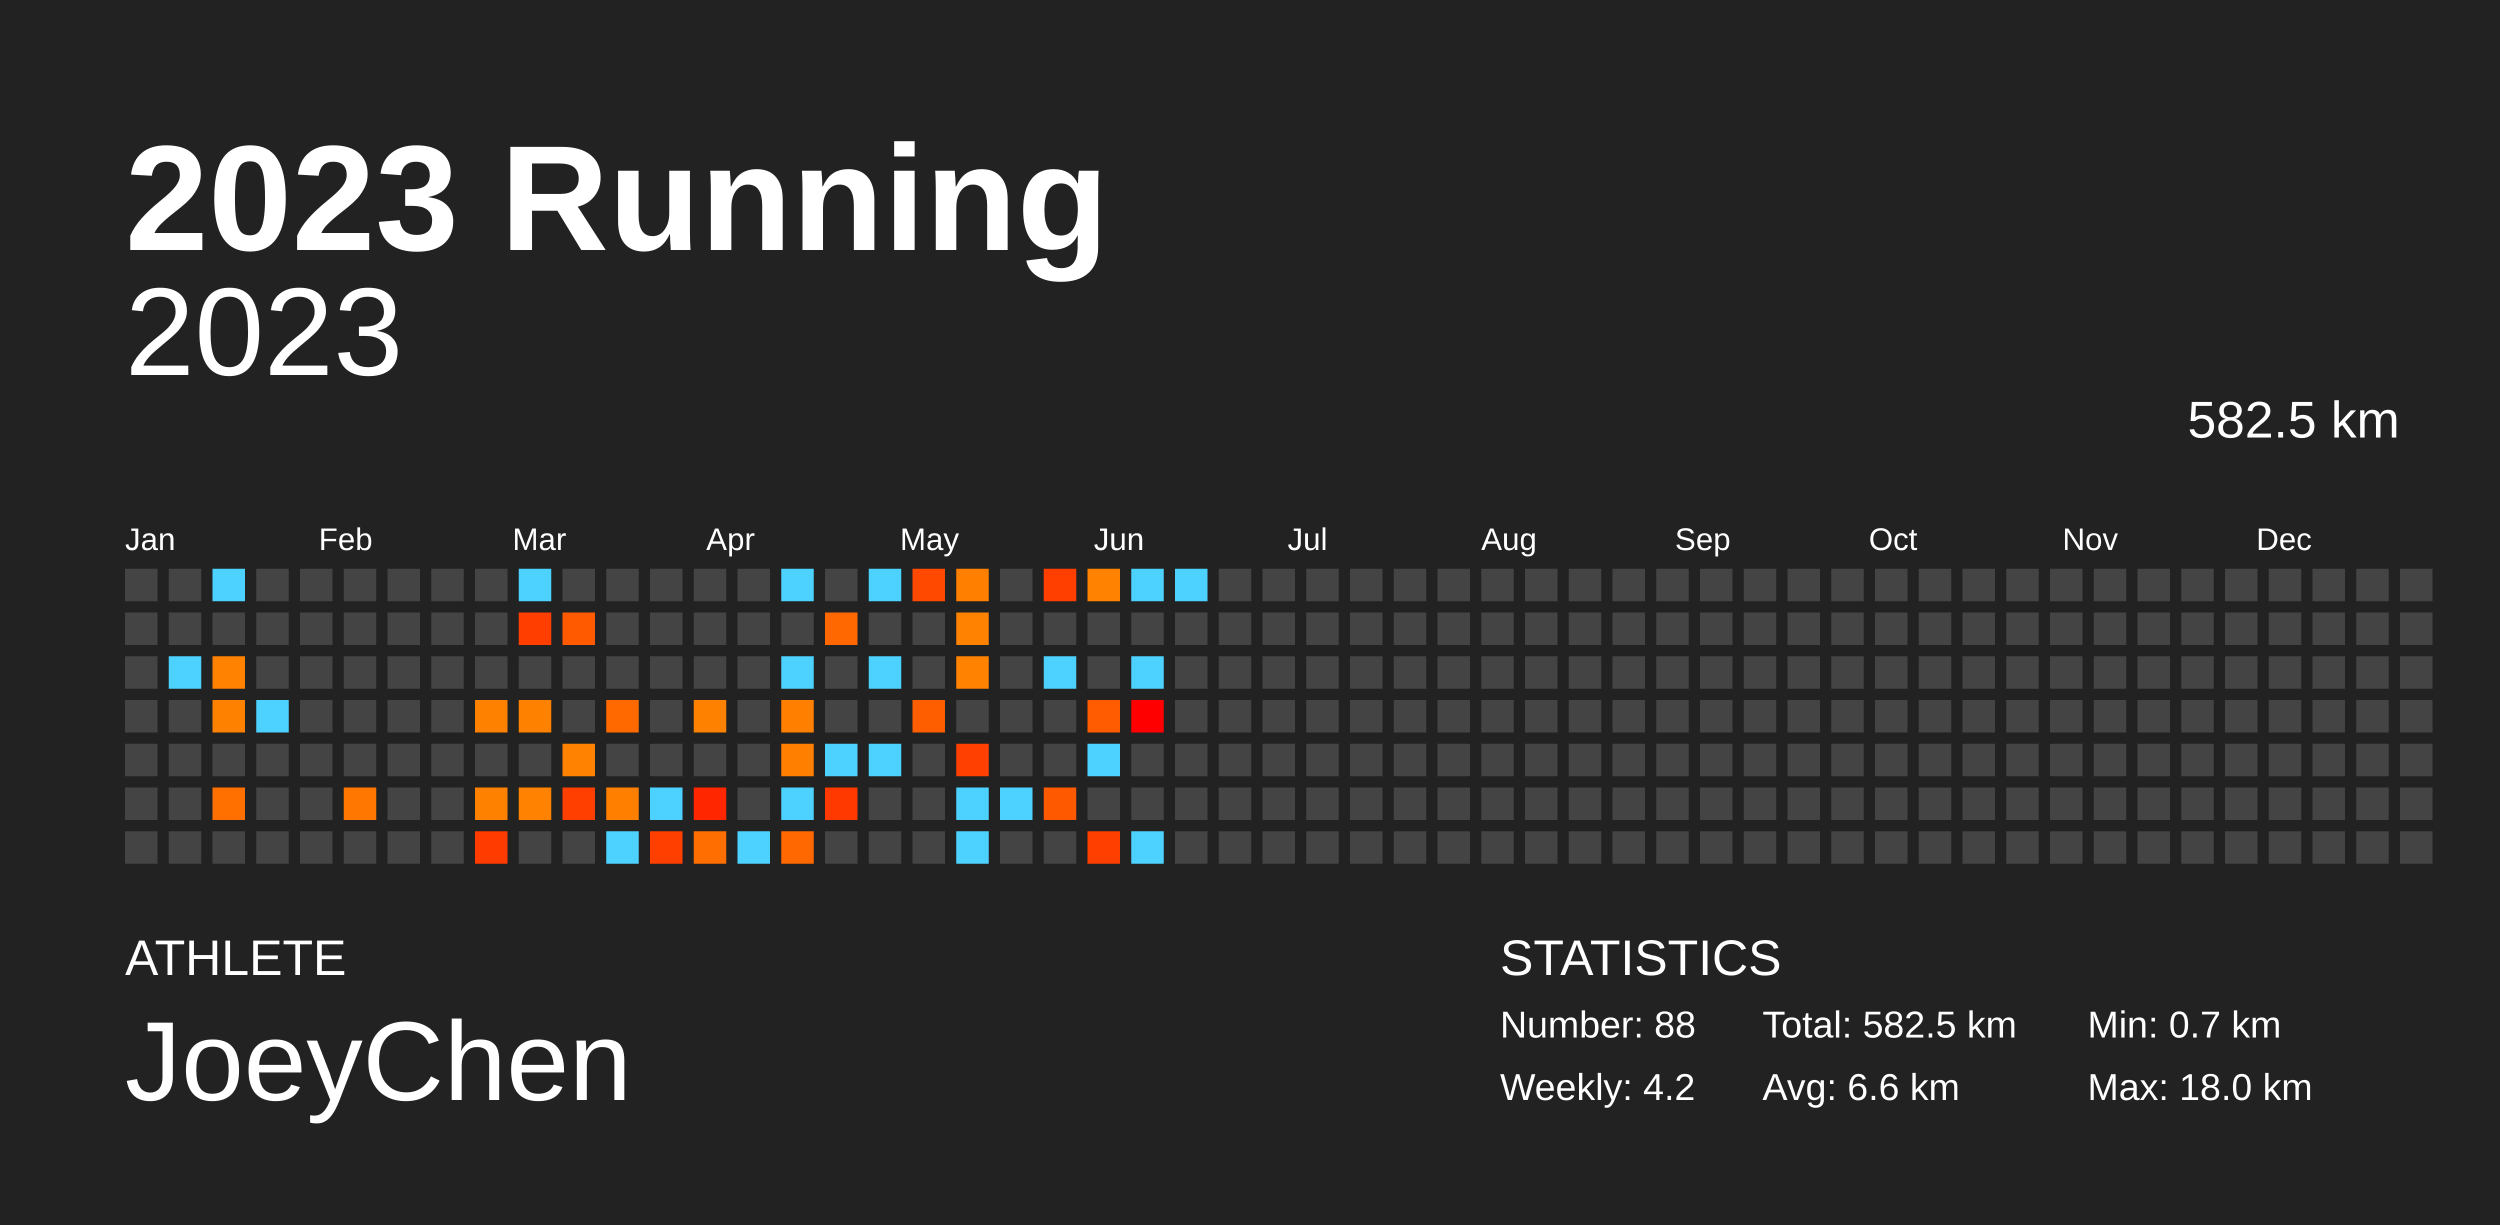
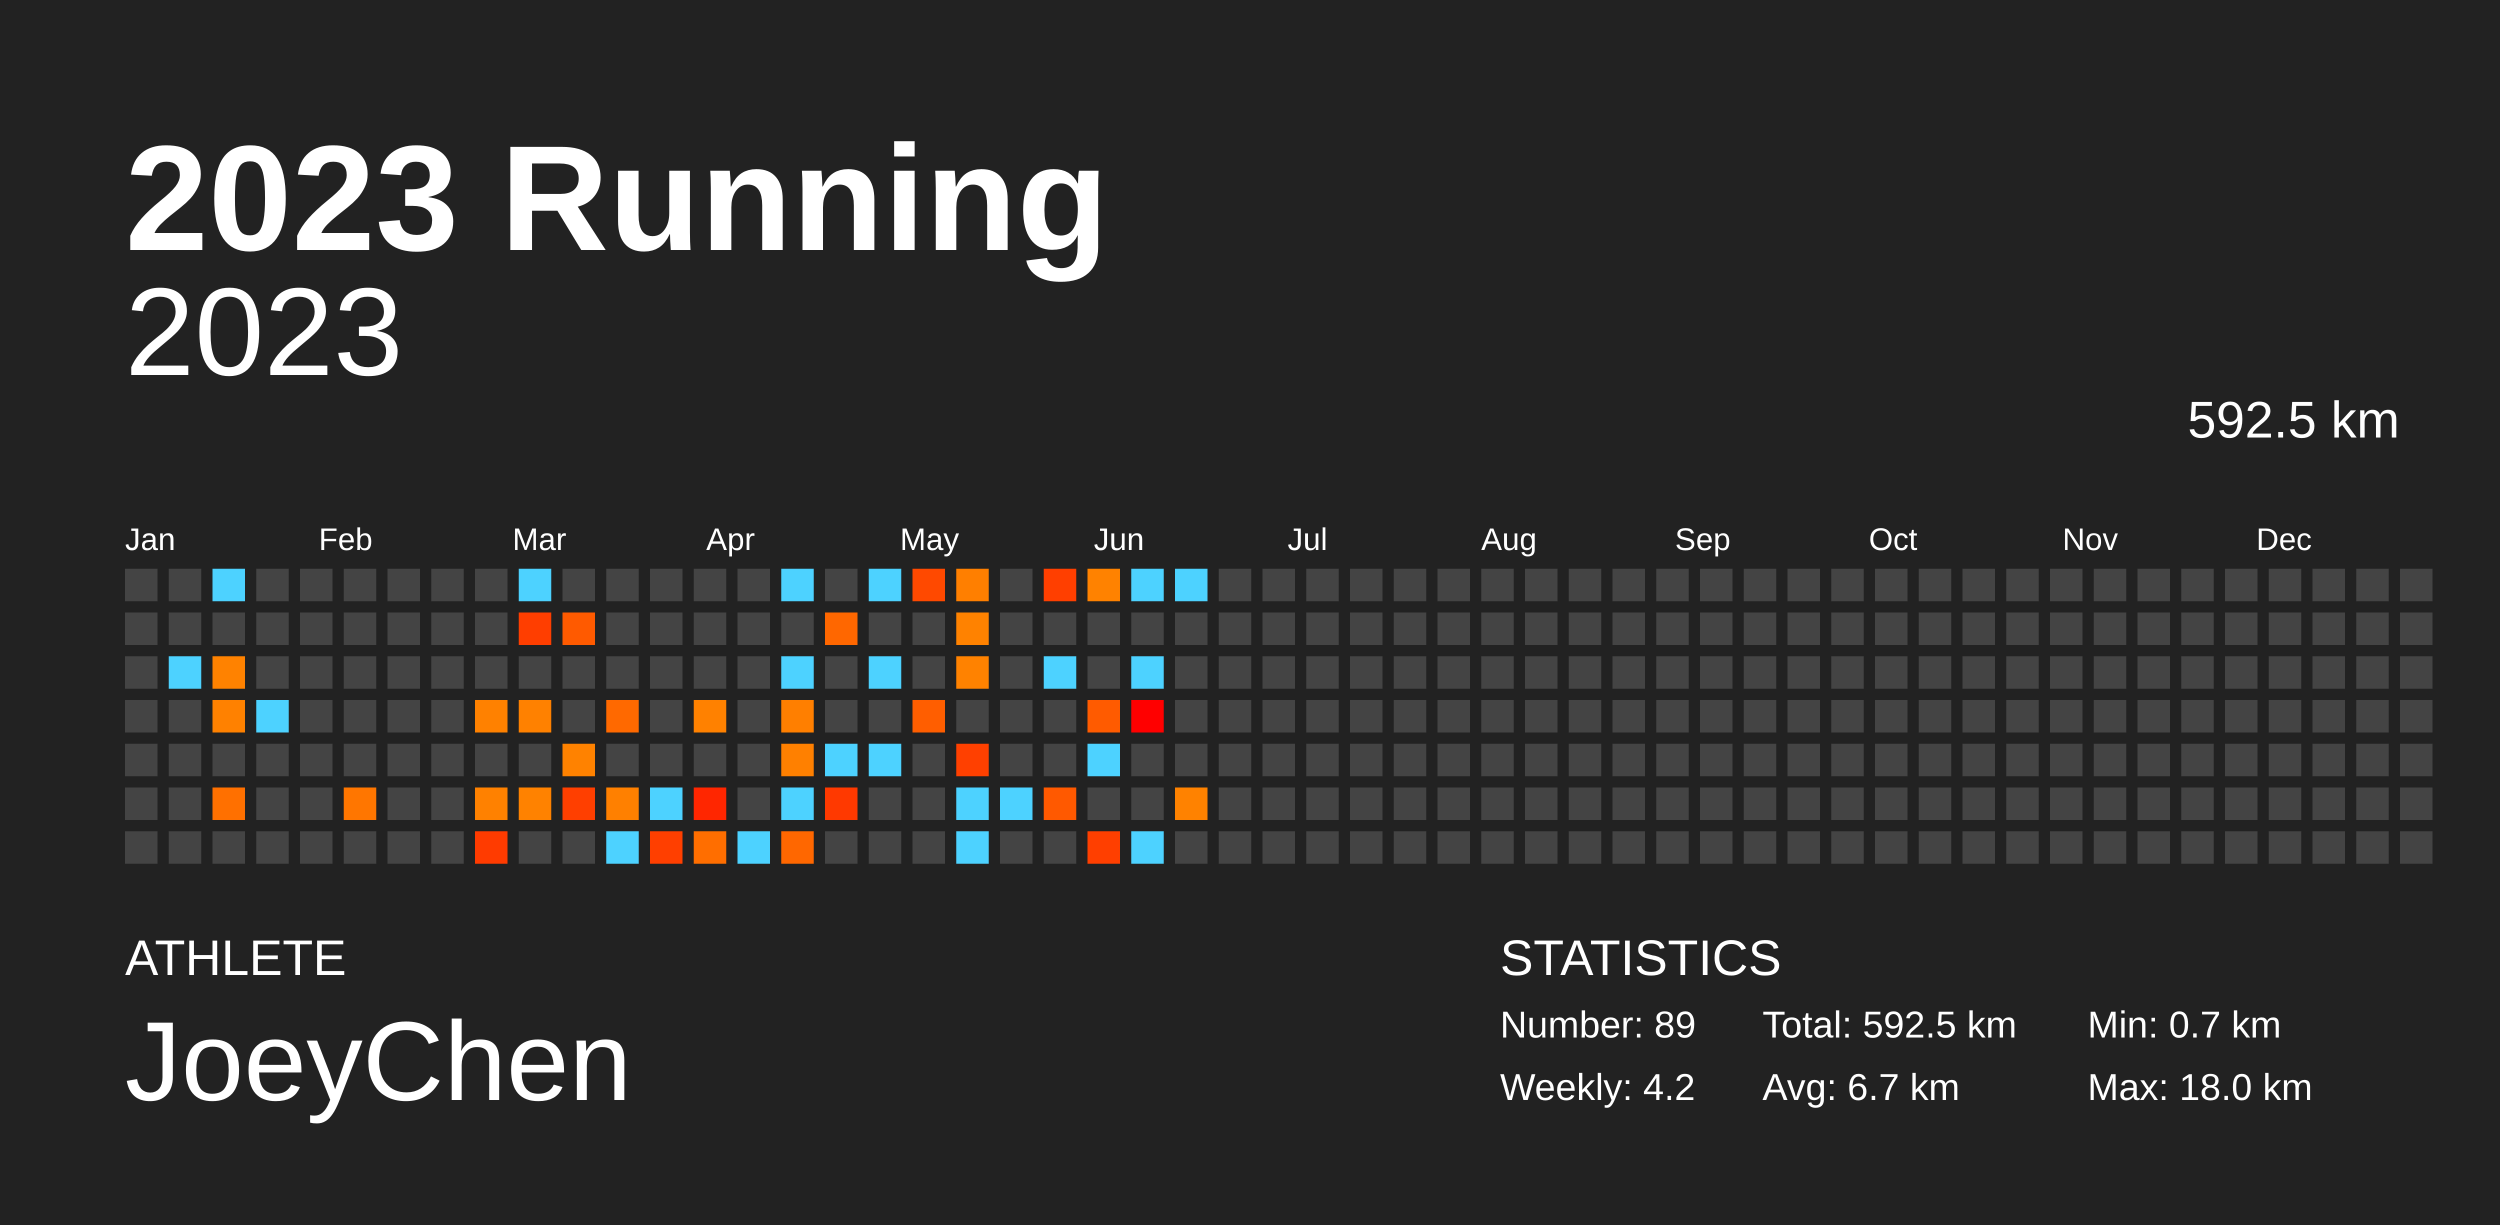
<svg xmlns="http://www.w3.org/2000/svg" baseProfile="full" height="98mm" version="1.1" viewBox="0,0,200,98" width="200mm">
  <defs />
  <rect fill="#222222" height="98" width="200" x="0" y="0" />
  <text fill="#FFFFFF" style="font-size:12px; font-family:Arial; font-weight:bold;" x="10" y="20">2023 Running</text>
  <text fill="#FFFFFF" style="font-size:4px; font-family:Arial" x="10" y="78">ATHLETE</text>
  <text fill="#FFFFFF" style="font-size:9px; font-family:Arial" x="10" y="88">JoeyChen</text>
  <text fill="#FFFFFF" style="font-size:4px; font-family:Arial" x="120" y="78">STATISTICS</text>
-   <text fill="#FFFFFF" style="font-size:3px; font-family:Arial" x="120" y="83">Number: 88</text>
+   <text fill="#FFFFFF" style="font-size:3px; font-family:Arial" x="120" y="83">Number: 89</text>
  <text fill="#FFFFFF" style="font-size:3px; font-family:Arial" x="120" y="88">Weekly: 4.2</text>
-   <text fill="#FFFFFF" style="font-size:3px; font-family:Arial" x="141" y="83">Total: 582.5 km</text>
-   <text fill="#FFFFFF" style="font-size:3px; font-family:Arial" x="141" y="88">Avg: 6.6 km</text>
+   <text fill="#FFFFFF" style="font-size:3px; font-family:Arial" x="141" y="83">Total: 592.5 km</text>
+   <text fill="#FFFFFF" style="font-size:3px; font-family:Arial" x="141" y="88">Avg: 6.7 km</text>
  <text fill="#FFFFFF" style="font-size:3px; font-family:Arial" x="167" y="83">Min: 0.7 km</text>
  <text fill="#FFFFFF" style="font-size:3px; font-family:Arial" x="167" y="88">Max: 18.0 km</text>
  <text alignment-baseline="hanging" fill="#FFFFFF" style="font-size:10.0px; font-family:Arial;" x="10" y="30">2023</text>
-   <text alignment-baseline="hanging" fill="#FFFFFF" style="font-size:4.125px; font-family:Arial;" x="175" y="35">582.5 km</text>
+   <text alignment-baseline="hanging" fill="#FFFFFF" style="font-size:4.125px; font-family:Arial;" x="175" y="35">592.5 km</text>
  <text fill="#FFFFFF" style="font-size:2.5px; font-family:Arial" x="10.0" y="44">Jan</text>
  <text fill="#FFFFFF" style="font-size:2.5px; font-family:Arial" x="25.5" y="44">Feb</text>
  <text fill="#FFFFFF" style="font-size:2.5px; font-family:Arial" x="41.0" y="44">Mar</text>
  <text fill="#FFFFFF" style="font-size:2.5px; font-family:Arial" x="56.5" y="44">Apr</text>
  <text fill="#FFFFFF" style="font-size:2.5px; font-family:Arial" x="72.0" y="44">May</text>
  <text fill="#FFFFFF" style="font-size:2.5px; font-family:Arial" x="87.5" y="44">Jun</text>
  <text fill="#FFFFFF" style="font-size:2.5px; font-family:Arial" x="103.0" y="44">Jul</text>
  <text fill="#FFFFFF" style="font-size:2.5px; font-family:Arial" x="118.5" y="44">Aug</text>
  <text fill="#FFFFFF" style="font-size:2.5px; font-family:Arial" x="134.0" y="44">Sep</text>
  <text fill="#FFFFFF" style="font-size:2.5px; font-family:Arial" x="149.5" y="44">Oct</text>
  <text fill="#FFFFFF" style="font-size:2.5px; font-family:Arial" x="165.0" y="44">Nov</text>
  <text fill="#FFFFFF" style="font-size:2.5px; font-family:Arial" x="180.5" y="44">Dec</text>
  <rect fill="#444444" height="2.6" width="2.6" x="10.0" y="45.5" />
  <rect fill="#444444" height="2.6" width="2.6" x="10.0" y="49.0" />
  <rect fill="#444444" height="2.6" width="2.6" x="10.0" y="52.5" />
  <rect fill="#444444" height="2.6" width="2.6" x="10.0" y="56.0" />
  <rect fill="#444444" height="2.6" width="2.6" x="10.0" y="59.5" />
  <rect fill="#444444" height="2.6" width="2.6" x="10.0" y="63.0" />
  <rect fill="#444444" height="2.6" width="2.6" x="10.0" y="66.5" />
  <rect fill="#444444" height="2.6" width="2.6" x="13.5" y="45.5" />
  <rect fill="#444444" height="2.6" width="2.6" x="13.5" y="49.0" />
  <rect fill="#4dd2ff" height="2.6" width="2.6" x="13.5" y="52.5" />
  <rect fill="#444444" height="2.6" width="2.6" x="13.5" y="56.0" />
  <rect fill="#444444" height="2.6" width="2.6" x="13.5" y="59.5" />
  <rect fill="#444444" height="2.6" width="2.6" x="13.5" y="63.0" />
  <rect fill="#444444" height="2.6" width="2.6" x="13.5" y="66.5" />
  <rect fill="#4dd2ff" height="2.6" width="2.6" x="17.0" y="45.5" />
  <rect fill="#444444" height="2.6" width="2.6" x="17.0" y="49.0" />
  <rect fill="#ff8200" height="2.6" width="2.6" x="17.0" y="52.5" />
  <rect fill="#ff8100" height="2.6" width="2.6" x="17.0" y="56.0" />
  <rect fill="#444444" height="2.6" width="2.6" x="17.0" y="59.5" />
  <rect fill="#ff7000" height="2.6" width="2.6" x="17.0" y="63.0" />
  <rect fill="#444444" height="2.6" width="2.6" x="17.0" y="66.5" />
  <rect fill="#444444" height="2.6" width="2.6" x="20.5" y="45.5" />
  <rect fill="#444444" height="2.6" width="2.6" x="20.5" y="49.0" />
  <rect fill="#444444" height="2.6" width="2.6" x="20.5" y="52.5" />
  <rect fill="#4dd2ff" height="2.6" width="2.6" x="20.5" y="56.0" />
  <rect fill="#444444" height="2.6" width="2.6" x="20.5" y="59.5" />
  <rect fill="#444444" height="2.6" width="2.6" x="20.5" y="63.0" />
  <rect fill="#444444" height="2.6" width="2.6" x="20.5" y="66.5" />
  <rect fill="#444444" height="2.6" width="2.6" x="24.0" y="45.5" />
  <rect fill="#444444" height="2.6" width="2.6" x="24.0" y="49.0" />
  <rect fill="#444444" height="2.6" width="2.6" x="24.0" y="52.5" />
  <rect fill="#444444" height="2.6" width="2.6" x="24.0" y="56.0" />
  <rect fill="#444444" height="2.6" width="2.6" x="24.0" y="59.5" />
  <rect fill="#444444" height="2.6" width="2.6" x="24.0" y="63.0" />
  <rect fill="#444444" height="2.6" width="2.6" x="24.0" y="66.5" />
  <rect fill="#444444" height="2.6" width="2.6" x="27.5" y="45.5" />
  <rect fill="#444444" height="2.6" width="2.6" x="27.5" y="49.0" />
  <rect fill="#444444" height="2.6" width="2.6" x="27.5" y="52.5" />
  <rect fill="#444444" height="2.6" width="2.6" x="27.5" y="56.0" />
  <rect fill="#444444" height="2.6" width="2.6" x="27.5" y="59.5" />
  <rect fill="#ff7600" height="2.6" width="2.6" x="27.5" y="63.0" />
  <rect fill="#444444" height="2.6" width="2.6" x="27.5" y="66.5" />
  <rect fill="#444444" height="2.6" width="2.6" x="31.0" y="45.5" />
  <rect fill="#444444" height="2.6" width="2.6" x="31.0" y="49.0" />
  <rect fill="#444444" height="2.6" width="2.6" x="31.0" y="52.5" />
  <rect fill="#444444" height="2.6" width="2.6" x="31.0" y="56.0" />
  <rect fill="#444444" height="2.6" width="2.6" x="31.0" y="59.5" />
  <rect fill="#444444" height="2.6" width="2.6" x="31.0" y="63.0" />
  <rect fill="#444444" height="2.6" width="2.6" x="31.0" y="66.5" />
  <rect fill="#444444" height="2.6" width="2.6" x="34.5" y="45.5" />
  <rect fill="#444444" height="2.6" width="2.6" x="34.5" y="49.0" />
  <rect fill="#444444" height="2.6" width="2.6" x="34.5" y="52.5" />
  <rect fill="#444444" height="2.6" width="2.6" x="34.5" y="56.0" />
  <rect fill="#444444" height="2.6" width="2.6" x="34.5" y="59.5" />
  <rect fill="#444444" height="2.6" width="2.6" x="34.5" y="63.0" />
  <rect fill="#444444" height="2.6" width="2.6" x="34.5" y="66.5" />
  <rect fill="#444444" height="2.6" width="2.6" x="38.0" y="45.5" />
  <rect fill="#444444" height="2.6" width="2.6" x="38.0" y="49.0" />
  <rect fill="#444444" height="2.6" width="2.6" x="38.0" y="52.5" />
  <rect fill="#ff8100" height="2.6" width="2.6" x="38.0" y="56.0" />
  <rect fill="#444444" height="2.6" width="2.6" x="38.0" y="59.5" />
  <rect fill="#ff8100" height="2.6" width="2.6" x="38.0" y="63.0" />
  <rect fill="#ff3b00" height="2.6" width="2.6" x="38.0" y="66.5" />
  <rect fill="#4dd2ff" height="2.6" width="2.6" x="41.5" y="45.5" />
  <rect fill="#ff3e00" height="2.6" width="2.6" x="41.5" y="49.0" />
  <rect fill="#444444" height="2.6" width="2.6" x="41.5" y="52.5" />
  <rect fill="#ff8100" height="2.6" width="2.6" x="41.5" y="56.0" />
  <rect fill="#444444" height="2.6" width="2.6" x="41.5" y="59.5" />
  <rect fill="#ff8200" height="2.6" width="2.6" x="41.5" y="63.0" />
  <rect fill="#444444" height="2.6" width="2.6" x="41.5" y="66.5" />
  <rect fill="#444444" height="2.6" width="2.6" x="45.0" y="45.5" />
  <rect fill="#ff5a00" height="2.6" width="2.6" x="45.0" y="49.0" />
  <rect fill="#444444" height="2.6" width="2.6" x="45.0" y="52.5" />
  <rect fill="#444444" height="2.6" width="2.6" x="45.0" y="56.0" />
  <rect fill="#ff8200" height="2.6" width="2.6" x="45.0" y="59.5" />
  <rect fill="#ff3f00" height="2.6" width="2.6" x="45.0" y="63.0" />
  <rect fill="#444444" height="2.6" width="2.6" x="45.0" y="66.5" />
  <rect fill="#444444" height="2.6" width="2.6" x="48.5" y="45.5" />
  <rect fill="#444444" height="2.6" width="2.6" x="48.5" y="49.0" />
  <rect fill="#444444" height="2.6" width="2.6" x="48.5" y="52.5" />
  <rect fill="#ff6900" height="2.6" width="2.6" x="48.5" y="56.0" />
  <rect fill="#444444" height="2.6" width="2.6" x="48.5" y="59.5" />
  <rect fill="#ff8000" height="2.6" width="2.6" x="48.5" y="63.0" />
  <rect fill="#4dd2ff" height="2.6" width="2.6" x="48.5" y="66.5" />
  <rect fill="#444444" height="2.6" width="2.6" x="52.0" y="45.5" />
  <rect fill="#444444" height="2.6" width="2.6" x="52.0" y="49.0" />
  <rect fill="#444444" height="2.6" width="2.6" x="52.0" y="52.5" />
  <rect fill="#444444" height="2.6" width="2.6" x="52.0" y="56.0" />
  <rect fill="#444444" height="2.6" width="2.6" x="52.0" y="59.5" />
  <rect fill="#4dd2ff" height="2.6" width="2.6" x="52.0" y="63.0" />
  <rect fill="#ff3f00" height="2.6" width="2.6" x="52.0" y="66.5" />
  <rect fill="#444444" height="2.6" width="2.6" x="55.5" y="45.5" />
  <rect fill="#444444" height="2.6" width="2.6" x="55.5" y="49.0" />
  <rect fill="#444444" height="2.6" width="2.6" x="55.5" y="52.5" />
  <rect fill="#ff8100" height="2.6" width="2.6" x="55.5" y="56.0" />
  <rect fill="#444444" height="2.6" width="2.6" x="55.5" y="59.5" />
  <rect fill="#ff2600" height="2.6" width="2.6" x="55.5" y="63.0" />
  <rect fill="#ff6e00" height="2.6" width="2.6" x="55.5" y="66.5" />
  <rect fill="#444444" height="2.6" width="2.6" x="59.0" y="45.5" />
  <rect fill="#444444" height="2.6" width="2.6" x="59.0" y="49.0" />
  <rect fill="#444444" height="2.6" width="2.6" x="59.0" y="52.5" />
  <rect fill="#444444" height="2.6" width="2.6" x="59.0" y="56.0" />
  <rect fill="#444444" height="2.6" width="2.6" x="59.0" y="59.5" />
  <rect fill="#444444" height="2.6" width="2.6" x="59.0" y="63.0" />
  <rect fill="#4dd2ff" height="2.6" width="2.6" x="59.0" y="66.5" />
  <rect fill="#4dd2ff" height="2.6" width="2.6" x="62.5" y="45.5" />
  <rect fill="#444444" height="2.6" width="2.6" x="62.5" y="49.0" />
  <rect fill="#4dd2ff" height="2.6" width="2.6" x="62.5" y="52.5" />
  <rect fill="#ff7f00" height="2.6" width="2.6" x="62.5" y="56.0" />
  <rect fill="#ff8000" height="2.6" width="2.6" x="62.5" y="59.5" />
  <rect fill="#4dd2ff" height="2.6" width="2.6" x="62.5" y="63.0" />
  <rect fill="#ff6700" height="2.6" width="2.6" x="62.5" y="66.5" />
  <rect fill="#444444" height="2.6" width="2.6" x="66.0" y="45.5" />
  <rect fill="#ff6700" height="2.6" width="2.6" x="66.0" y="49.0" />
  <rect fill="#444444" height="2.6" width="2.6" x="66.0" y="52.5" />
  <rect fill="#444444" height="2.6" width="2.6" x="66.0" y="56.0" />
  <rect fill="#4dd2ff" height="2.6" width="2.6" x="66.0" y="59.5" />
  <rect fill="#ff3900" height="2.6" width="2.6" x="66.0" y="63.0" />
  <rect fill="#444444" height="2.6" width="2.6" x="66.0" y="66.5" />
  <rect fill="#4dd2ff" height="2.6" width="2.6" x="69.5" y="45.5" />
  <rect fill="#444444" height="2.6" width="2.6" x="69.5" y="49.0" />
  <rect fill="#4dd2ff" height="2.6" width="2.6" x="69.5" y="52.5" />
  <rect fill="#444444" height="2.6" width="2.6" x="69.5" y="56.0" />
  <rect fill="#4dd2ff" height="2.6" width="2.6" x="69.5" y="59.5" />
  <rect fill="#444444" height="2.6" width="2.6" x="69.5" y="63.0" />
  <rect fill="#444444" height="2.6" width="2.6" x="69.5" y="66.5" />
  <rect fill="#ff4900" height="2.6" width="2.6" x="73.0" y="45.5" />
  <rect fill="#444444" height="2.6" width="2.6" x="73.0" y="49.0" />
  <rect fill="#444444" height="2.6" width="2.6" x="73.0" y="52.5" />
  <rect fill="#ff5e00" height="2.6" width="2.6" x="73.0" y="56.0" />
  <rect fill="#444444" height="2.6" width="2.6" x="73.0" y="59.5" />
  <rect fill="#444444" height="2.6" width="2.6" x="73.0" y="63.0" />
  <rect fill="#444444" height="2.6" width="2.6" x="73.0" y="66.5" />
  <rect fill="#ff7f00" height="2.6" width="2.6" x="76.5" y="45.5" />
  <rect fill="#ff8200" height="2.6" width="2.6" x="76.5" y="49.0" />
  <rect fill="#ff8200" height="2.6" width="2.6" x="76.5" y="52.5" />
  <rect fill="#444444" height="2.6" width="2.6" x="76.5" y="56.0" />
  <rect fill="#ff4000" height="2.6" width="2.6" x="76.5" y="59.5" />
  <rect fill="#4dd2ff" height="2.6" width="2.6" x="76.5" y="63.0" />
  <rect fill="#4dd2ff" height="2.6" width="2.6" x="76.5" y="66.5" />
  <rect fill="#444444" height="2.6" width="2.6" x="80.0" y="45.5" />
  <rect fill="#444444" height="2.6" width="2.6" x="80.0" y="49.0" />
  <rect fill="#444444" height="2.6" width="2.6" x="80.0" y="52.5" />
  <rect fill="#444444" height="2.6" width="2.6" x="80.0" y="56.0" />
  <rect fill="#444444" height="2.6" width="2.6" x="80.0" y="59.5" />
  <rect fill="#4dd2ff" height="2.6" width="2.6" x="80.0" y="63.0" />
  <rect fill="#444444" height="2.6" width="2.6" x="80.0" y="66.5" />
  <rect fill="#ff3f00" height="2.6" width="2.6" x="83.5" y="45.5" />
  <rect fill="#444444" height="2.6" width="2.6" x="83.5" y="49.0" />
  <rect fill="#4dd2ff" height="2.6" width="2.6" x="83.5" y="52.5" />
  <rect fill="#444444" height="2.6" width="2.6" x="83.5" y="56.0" />
  <rect fill="#444444" height="2.6" width="2.6" x="83.5" y="59.5" />
  <rect fill="#ff5900" height="2.6" width="2.6" x="83.5" y="63.0" />
  <rect fill="#444444" height="2.6" width="2.6" x="83.5" y="66.5" />
  <rect fill="#ff8200" height="2.6" width="2.6" x="87.0" y="45.5" />
  <rect fill="#444444" height="2.6" width="2.6" x="87.0" y="49.0" />
  <rect fill="#444444" height="2.6" width="2.6" x="87.0" y="52.5" />
  <rect fill="#ff5b00" height="2.6" width="2.6" x="87.0" y="56.0" />
  <rect fill="#4dd2ff" height="2.6" width="2.6" x="87.0" y="59.5" />
  <rect fill="#444444" height="2.6" width="2.6" x="87.0" y="63.0" />
  <rect fill="#ff3f00" height="2.6" width="2.6" x="87.0" y="66.5" />
  <rect fill="#4dd2ff" height="2.6" width="2.6" x="90.5" y="45.5" />
  <rect fill="#444444" height="2.6" width="2.6" x="90.5" y="49.0" />
  <rect fill="#4dd2ff" height="2.6" width="2.6" x="90.5" y="52.5" />
  <rect fill="#ff0000" height="2.6" width="2.6" x="90.5" y="56.0" />
  <rect fill="#444444" height="2.6" width="2.6" x="90.5" y="59.5" />
  <rect fill="#444444" height="2.6" width="2.6" x="90.5" y="63.0" />
  <rect fill="#4dd2ff" height="2.6" width="2.6" x="90.5" y="66.5" />
  <rect fill="#4dd2ff" height="2.6" width="2.6" x="94.0" y="45.5" />
  <rect fill="#444444" height="2.6" width="2.6" x="94.0" y="49.0" />
  <rect fill="#444444" height="2.6" width="2.6" x="94.0" y="52.5" />
  <rect fill="#444444" height="2.6" width="2.6" x="94.0" y="56.0" />
  <rect fill="#444444" height="2.6" width="2.6" x="94.0" y="59.5" />
-   <rect fill="#444444" height="2.6" width="2.6" x="94.0" y="63.0" />
+   <rect fill="#ff8200" height="2.6" width="2.6" x="94.0" y="63.0" />
  <rect fill="#444444" height="2.6" width="2.6" x="94.0" y="66.5" />
  <rect fill="#444444" height="2.6" width="2.6" x="97.5" y="45.5" />
  <rect fill="#444444" height="2.6" width="2.6" x="97.5" y="49.0" />
  <rect fill="#444444" height="2.6" width="2.6" x="97.5" y="52.5" />
  <rect fill="#444444" height="2.6" width="2.6" x="97.5" y="56.0" />
  <rect fill="#444444" height="2.6" width="2.6" x="97.5" y="59.5" />
  <rect fill="#444444" height="2.6" width="2.6" x="97.5" y="63.0" />
  <rect fill="#444444" height="2.6" width="2.6" x="97.5" y="66.5" />
  <rect fill="#444444" height="2.6" width="2.6" x="101.0" y="45.5" />
  <rect fill="#444444" height="2.6" width="2.6" x="101.0" y="49.0" />
  <rect fill="#444444" height="2.6" width="2.6" x="101.0" y="52.5" />
  <rect fill="#444444" height="2.6" width="2.6" x="101.0" y="56.0" />
  <rect fill="#444444" height="2.6" width="2.6" x="101.0" y="59.5" />
  <rect fill="#444444" height="2.6" width="2.6" x="101.0" y="63.0" />
  <rect fill="#444444" height="2.6" width="2.6" x="101.0" y="66.5" />
  <rect fill="#444444" height="2.6" width="2.6" x="104.5" y="45.5" />
  <rect fill="#444444" height="2.6" width="2.6" x="104.5" y="49.0" />
  <rect fill="#444444" height="2.6" width="2.6" x="104.5" y="52.5" />
  <rect fill="#444444" height="2.6" width="2.6" x="104.5" y="56.0" />
  <rect fill="#444444" height="2.6" width="2.6" x="104.5" y="59.5" />
  <rect fill="#444444" height="2.6" width="2.6" x="104.5" y="63.0" />
  <rect fill="#444444" height="2.6" width="2.6" x="104.5" y="66.5" />
  <rect fill="#444444" height="2.6" width="2.6" x="108.0" y="45.5" />
  <rect fill="#444444" height="2.6" width="2.6" x="108.0" y="49.0" />
  <rect fill="#444444" height="2.6" width="2.6" x="108.0" y="52.5" />
  <rect fill="#444444" height="2.6" width="2.6" x="108.0" y="56.0" />
  <rect fill="#444444" height="2.6" width="2.6" x="108.0" y="59.5" />
  <rect fill="#444444" height="2.6" width="2.6" x="108.0" y="63.0" />
  <rect fill="#444444" height="2.6" width="2.6" x="108.0" y="66.5" />
  <rect fill="#444444" height="2.6" width="2.6" x="111.5" y="45.5" />
  <rect fill="#444444" height="2.6" width="2.6" x="111.5" y="49.0" />
  <rect fill="#444444" height="2.6" width="2.6" x="111.5" y="52.5" />
  <rect fill="#444444" height="2.6" width="2.6" x="111.5" y="56.0" />
  <rect fill="#444444" height="2.6" width="2.6" x="111.5" y="59.5" />
  <rect fill="#444444" height="2.6" width="2.6" x="111.5" y="63.0" />
  <rect fill="#444444" height="2.6" width="2.6" x="111.5" y="66.5" />
  <rect fill="#444444" height="2.6" width="2.6" x="115.0" y="45.5" />
  <rect fill="#444444" height="2.6" width="2.6" x="115.0" y="49.0" />
  <rect fill="#444444" height="2.6" width="2.6" x="115.0" y="52.5" />
  <rect fill="#444444" height="2.6" width="2.6" x="115.0" y="56.0" />
  <rect fill="#444444" height="2.6" width="2.6" x="115.0" y="59.5" />
  <rect fill="#444444" height="2.6" width="2.6" x="115.0" y="63.0" />
  <rect fill="#444444" height="2.6" width="2.6" x="115.0" y="66.5" />
  <rect fill="#444444" height="2.6" width="2.6" x="118.5" y="45.5" />
  <rect fill="#444444" height="2.6" width="2.6" x="118.5" y="49.0" />
  <rect fill="#444444" height="2.6" width="2.6" x="118.5" y="52.5" />
  <rect fill="#444444" height="2.6" width="2.6" x="118.5" y="56.0" />
  <rect fill="#444444" height="2.6" width="2.6" x="118.5" y="59.5" />
  <rect fill="#444444" height="2.6" width="2.6" x="118.5" y="63.0" />
  <rect fill="#444444" height="2.6" width="2.6" x="118.5" y="66.5" />
  <rect fill="#444444" height="2.6" width="2.6" x="122.0" y="45.5" />
  <rect fill="#444444" height="2.6" width="2.6" x="122.0" y="49.0" />
  <rect fill="#444444" height="2.6" width="2.6" x="122.0" y="52.5" />
  <rect fill="#444444" height="2.6" width="2.6" x="122.0" y="56.0" />
  <rect fill="#444444" height="2.6" width="2.6" x="122.0" y="59.5" />
  <rect fill="#444444" height="2.6" width="2.6" x="122.0" y="63.0" />
  <rect fill="#444444" height="2.6" width="2.6" x="122.0" y="66.5" />
  <rect fill="#444444" height="2.6" width="2.6" x="125.5" y="45.5" />
  <rect fill="#444444" height="2.6" width="2.6" x="125.5" y="49.0" />
  <rect fill="#444444" height="2.6" width="2.6" x="125.5" y="52.5" />
  <rect fill="#444444" height="2.6" width="2.6" x="125.5" y="56.0" />
  <rect fill="#444444" height="2.6" width="2.6" x="125.5" y="59.5" />
  <rect fill="#444444" height="2.6" width="2.6" x="125.5" y="63.0" />
  <rect fill="#444444" height="2.6" width="2.6" x="125.5" y="66.5" />
  <rect fill="#444444" height="2.6" width="2.6" x="129.0" y="45.5" />
  <rect fill="#444444" height="2.6" width="2.6" x="129.0" y="49.0" />
  <rect fill="#444444" height="2.6" width="2.6" x="129.0" y="52.5" />
  <rect fill="#444444" height="2.6" width="2.6" x="129.0" y="56.0" />
  <rect fill="#444444" height="2.6" width="2.6" x="129.0" y="59.5" />
  <rect fill="#444444" height="2.6" width="2.6" x="129.0" y="63.0" />
  <rect fill="#444444" height="2.6" width="2.6" x="129.0" y="66.5" />
  <rect fill="#444444" height="2.6" width="2.6" x="132.5" y="45.5" />
  <rect fill="#444444" height="2.6" width="2.6" x="132.5" y="49.0" />
  <rect fill="#444444" height="2.6" width="2.6" x="132.5" y="52.5" />
  <rect fill="#444444" height="2.6" width="2.6" x="132.5" y="56.0" />
  <rect fill="#444444" height="2.6" width="2.6" x="132.5" y="59.5" />
  <rect fill="#444444" height="2.6" width="2.6" x="132.5" y="63.0" />
  <rect fill="#444444" height="2.6" width="2.6" x="132.5" y="66.5" />
  <rect fill="#444444" height="2.6" width="2.6" x="136.0" y="45.5" />
  <rect fill="#444444" height="2.6" width="2.6" x="136.0" y="49.0" />
  <rect fill="#444444" height="2.6" width="2.6" x="136.0" y="52.5" />
  <rect fill="#444444" height="2.6" width="2.6" x="136.0" y="56.0" />
  <rect fill="#444444" height="2.6" width="2.6" x="136.0" y="59.5" />
  <rect fill="#444444" height="2.6" width="2.6" x="136.0" y="63.0" />
  <rect fill="#444444" height="2.6" width="2.6" x="136.0" y="66.5" />
  <rect fill="#444444" height="2.6" width="2.6" x="139.5" y="45.5" />
  <rect fill="#444444" height="2.6" width="2.6" x="139.5" y="49.0" />
  <rect fill="#444444" height="2.6" width="2.6" x="139.5" y="52.5" />
  <rect fill="#444444" height="2.6" width="2.6" x="139.5" y="56.0" />
  <rect fill="#444444" height="2.6" width="2.6" x="139.5" y="59.5" />
  <rect fill="#444444" height="2.6" width="2.6" x="139.5" y="63.0" />
  <rect fill="#444444" height="2.6" width="2.6" x="139.5" y="66.5" />
  <rect fill="#444444" height="2.6" width="2.6" x="143.0" y="45.5" />
  <rect fill="#444444" height="2.6" width="2.6" x="143.0" y="49.0" />
  <rect fill="#444444" height="2.6" width="2.6" x="143.0" y="52.5" />
  <rect fill="#444444" height="2.6" width="2.6" x="143.0" y="56.0" />
  <rect fill="#444444" height="2.6" width="2.6" x="143.0" y="59.5" />
  <rect fill="#444444" height="2.6" width="2.6" x="143.0" y="63.0" />
  <rect fill="#444444" height="2.6" width="2.6" x="143.0" y="66.5" />
  <rect fill="#444444" height="2.6" width="2.6" x="146.5" y="45.5" />
  <rect fill="#444444" height="2.6" width="2.6" x="146.5" y="49.0" />
  <rect fill="#444444" height="2.6" width="2.6" x="146.5" y="52.5" />
  <rect fill="#444444" height="2.6" width="2.6" x="146.5" y="56.0" />
  <rect fill="#444444" height="2.6" width="2.6" x="146.5" y="59.5" />
  <rect fill="#444444" height="2.6" width="2.6" x="146.5" y="63.0" />
  <rect fill="#444444" height="2.6" width="2.6" x="146.5" y="66.5" />
  <rect fill="#444444" height="2.6" width="2.6" x="150.0" y="45.5" />
  <rect fill="#444444" height="2.6" width="2.6" x="150.0" y="49.0" />
  <rect fill="#444444" height="2.6" width="2.6" x="150.0" y="52.5" />
  <rect fill="#444444" height="2.6" width="2.6" x="150.0" y="56.0" />
  <rect fill="#444444" height="2.6" width="2.6" x="150.0" y="59.5" />
  <rect fill="#444444" height="2.6" width="2.6" x="150.0" y="63.0" />
  <rect fill="#444444" height="2.6" width="2.6" x="150.0" y="66.5" />
  <rect fill="#444444" height="2.6" width="2.6" x="153.5" y="45.5" />
  <rect fill="#444444" height="2.6" width="2.6" x="153.5" y="49.0" />
  <rect fill="#444444" height="2.6" width="2.6" x="153.5" y="52.5" />
  <rect fill="#444444" height="2.6" width="2.6" x="153.5" y="56.0" />
  <rect fill="#444444" height="2.6" width="2.6" x="153.5" y="59.5" />
  <rect fill="#444444" height="2.6" width="2.6" x="153.5" y="63.0" />
  <rect fill="#444444" height="2.6" width="2.6" x="153.5" y="66.5" />
  <rect fill="#444444" height="2.6" width="2.6" x="157.0" y="45.5" />
  <rect fill="#444444" height="2.6" width="2.6" x="157.0" y="49.0" />
  <rect fill="#444444" height="2.6" width="2.6" x="157.0" y="52.5" />
  <rect fill="#444444" height="2.6" width="2.6" x="157.0" y="56.0" />
  <rect fill="#444444" height="2.6" width="2.6" x="157.0" y="59.5" />
  <rect fill="#444444" height="2.6" width="2.6" x="157.0" y="63.0" />
  <rect fill="#444444" height="2.6" width="2.6" x="157.0" y="66.5" />
  <rect fill="#444444" height="2.6" width="2.6" x="160.5" y="45.5" />
  <rect fill="#444444" height="2.6" width="2.6" x="160.5" y="49.0" />
  <rect fill="#444444" height="2.6" width="2.6" x="160.5" y="52.5" />
  <rect fill="#444444" height="2.6" width="2.6" x="160.5" y="56.0" />
  <rect fill="#444444" height="2.6" width="2.6" x="160.5" y="59.5" />
  <rect fill="#444444" height="2.6" width="2.6" x="160.5" y="63.0" />
  <rect fill="#444444" height="2.6" width="2.6" x="160.5" y="66.5" />
  <rect fill="#444444" height="2.6" width="2.6" x="164.0" y="45.5" />
  <rect fill="#444444" height="2.6" width="2.6" x="164.0" y="49.0" />
  <rect fill="#444444" height="2.6" width="2.6" x="164.0" y="52.5" />
  <rect fill="#444444" height="2.6" width="2.6" x="164.0" y="56.0" />
  <rect fill="#444444" height="2.6" width="2.6" x="164.0" y="59.5" />
  <rect fill="#444444" height="2.6" width="2.6" x="164.0" y="63.0" />
  <rect fill="#444444" height="2.6" width="2.6" x="164.0" y="66.5" />
  <rect fill="#444444" height="2.6" width="2.6" x="167.5" y="45.5" />
  <rect fill="#444444" height="2.6" width="2.6" x="167.5" y="49.0" />
  <rect fill="#444444" height="2.6" width="2.6" x="167.5" y="52.5" />
  <rect fill="#444444" height="2.6" width="2.6" x="167.5" y="56.0" />
  <rect fill="#444444" height="2.6" width="2.6" x="167.5" y="59.5" />
  <rect fill="#444444" height="2.6" width="2.6" x="167.5" y="63.0" />
  <rect fill="#444444" height="2.6" width="2.6" x="167.5" y="66.5" />
  <rect fill="#444444" height="2.6" width="2.6" x="171.0" y="45.5" />
  <rect fill="#444444" height="2.6" width="2.6" x="171.0" y="49.0" />
  <rect fill="#444444" height="2.6" width="2.6" x="171.0" y="52.5" />
  <rect fill="#444444" height="2.6" width="2.6" x="171.0" y="56.0" />
  <rect fill="#444444" height="2.6" width="2.6" x="171.0" y="59.5" />
  <rect fill="#444444" height="2.6" width="2.6" x="171.0" y="63.0" />
  <rect fill="#444444" height="2.6" width="2.6" x="171.0" y="66.5" />
  <rect fill="#444444" height="2.6" width="2.6" x="174.5" y="45.5" />
  <rect fill="#444444" height="2.6" width="2.6" x="174.5" y="49.0" />
  <rect fill="#444444" height="2.6" width="2.6" x="174.5" y="52.5" />
  <rect fill="#444444" height="2.6" width="2.6" x="174.5" y="56.0" />
  <rect fill="#444444" height="2.6" width="2.6" x="174.5" y="59.5" />
  <rect fill="#444444" height="2.6" width="2.6" x="174.5" y="63.0" />
  <rect fill="#444444" height="2.6" width="2.6" x="174.5" y="66.5" />
  <rect fill="#444444" height="2.6" width="2.6" x="178.0" y="45.5" />
  <rect fill="#444444" height="2.6" width="2.6" x="178.0" y="49.0" />
  <rect fill="#444444" height="2.6" width="2.6" x="178.0" y="52.5" />
  <rect fill="#444444" height="2.6" width="2.6" x="178.0" y="56.0" />
  <rect fill="#444444" height="2.6" width="2.6" x="178.0" y="59.5" />
  <rect fill="#444444" height="2.6" width="2.6" x="178.0" y="63.0" />
  <rect fill="#444444" height="2.6" width="2.6" x="178.0" y="66.5" />
  <rect fill="#444444" height="2.6" width="2.6" x="181.5" y="45.5" />
  <rect fill="#444444" height="2.6" width="2.6" x="181.5" y="49.0" />
  <rect fill="#444444" height="2.6" width="2.6" x="181.5" y="52.5" />
  <rect fill="#444444" height="2.6" width="2.6" x="181.5" y="56.0" />
  <rect fill="#444444" height="2.6" width="2.6" x="181.5" y="59.5" />
  <rect fill="#444444" height="2.6" width="2.6" x="181.5" y="63.0" />
  <rect fill="#444444" height="2.6" width="2.6" x="181.5" y="66.5" />
  <rect fill="#444444" height="2.6" width="2.6" x="185.0" y="45.5" />
  <rect fill="#444444" height="2.6" width="2.6" x="185.0" y="49.0" />
  <rect fill="#444444" height="2.6" width="2.6" x="185.0" y="52.5" />
  <rect fill="#444444" height="2.6" width="2.6" x="185.0" y="56.0" />
  <rect fill="#444444" height="2.6" width="2.6" x="185.0" y="59.5" />
  <rect fill="#444444" height="2.6" width="2.6" x="185.0" y="63.0" />
  <rect fill="#444444" height="2.6" width="2.6" x="185.0" y="66.5" />
  <rect fill="#444444" height="2.6" width="2.6" x="188.5" y="45.5" />
  <rect fill="#444444" height="2.6" width="2.6" x="188.5" y="49.0" />
  <rect fill="#444444" height="2.6" width="2.6" x="188.5" y="52.5" />
  <rect fill="#444444" height="2.6" width="2.6" x="188.5" y="56.0" />
  <rect fill="#444444" height="2.6" width="2.6" x="188.5" y="59.5" />
  <rect fill="#444444" height="2.6" width="2.6" x="188.5" y="63.0" />
  <rect fill="#444444" height="2.6" width="2.6" x="188.5" y="66.5" />
  <rect fill="#444444" height="2.6" width="2.6" x="192.0" y="45.5" />
  <rect fill="#444444" height="2.6" width="2.6" x="192.0" y="49.0" />
  <rect fill="#444444" height="2.6" width="2.6" x="192.0" y="52.5" />
  <rect fill="#444444" height="2.6" width="2.6" x="192.0" y="56.0" />
  <rect fill="#444444" height="2.6" width="2.6" x="192.0" y="59.5" />
  <rect fill="#444444" height="2.6" width="2.6" x="192.0" y="63.0" />
  <rect fill="#444444" height="2.6" width="2.6" x="192.0" y="66.5" />
</svg>
